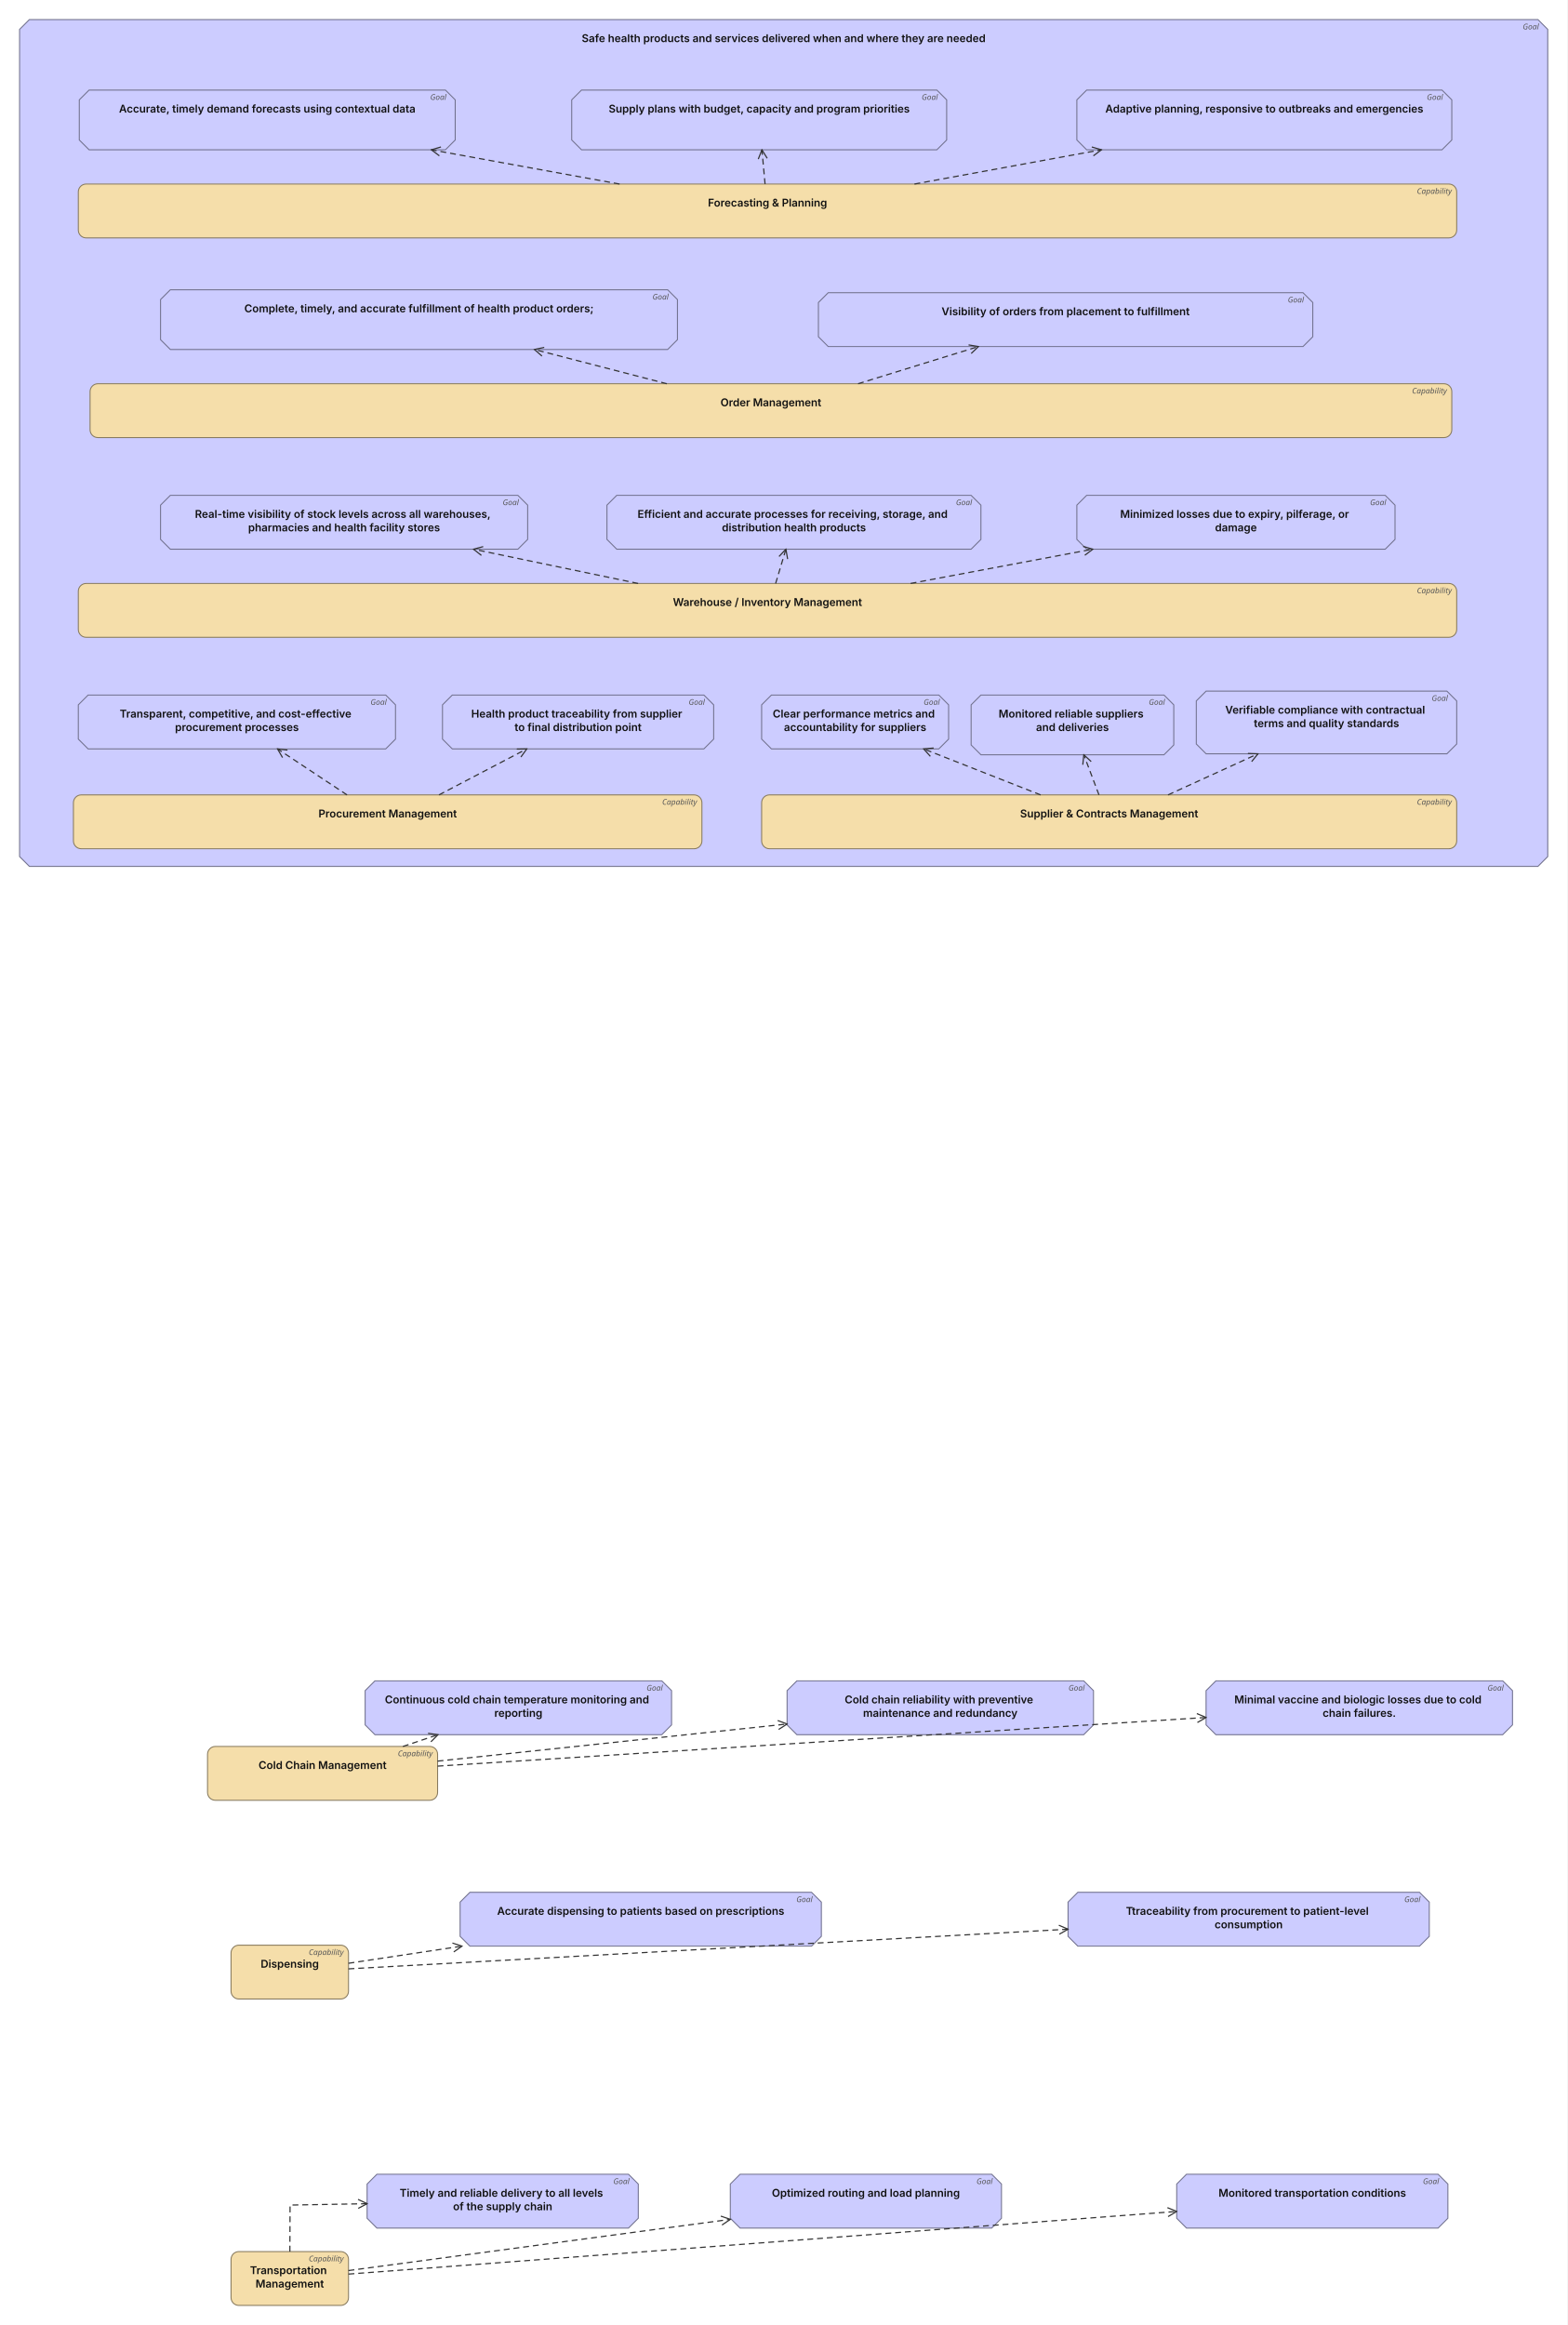
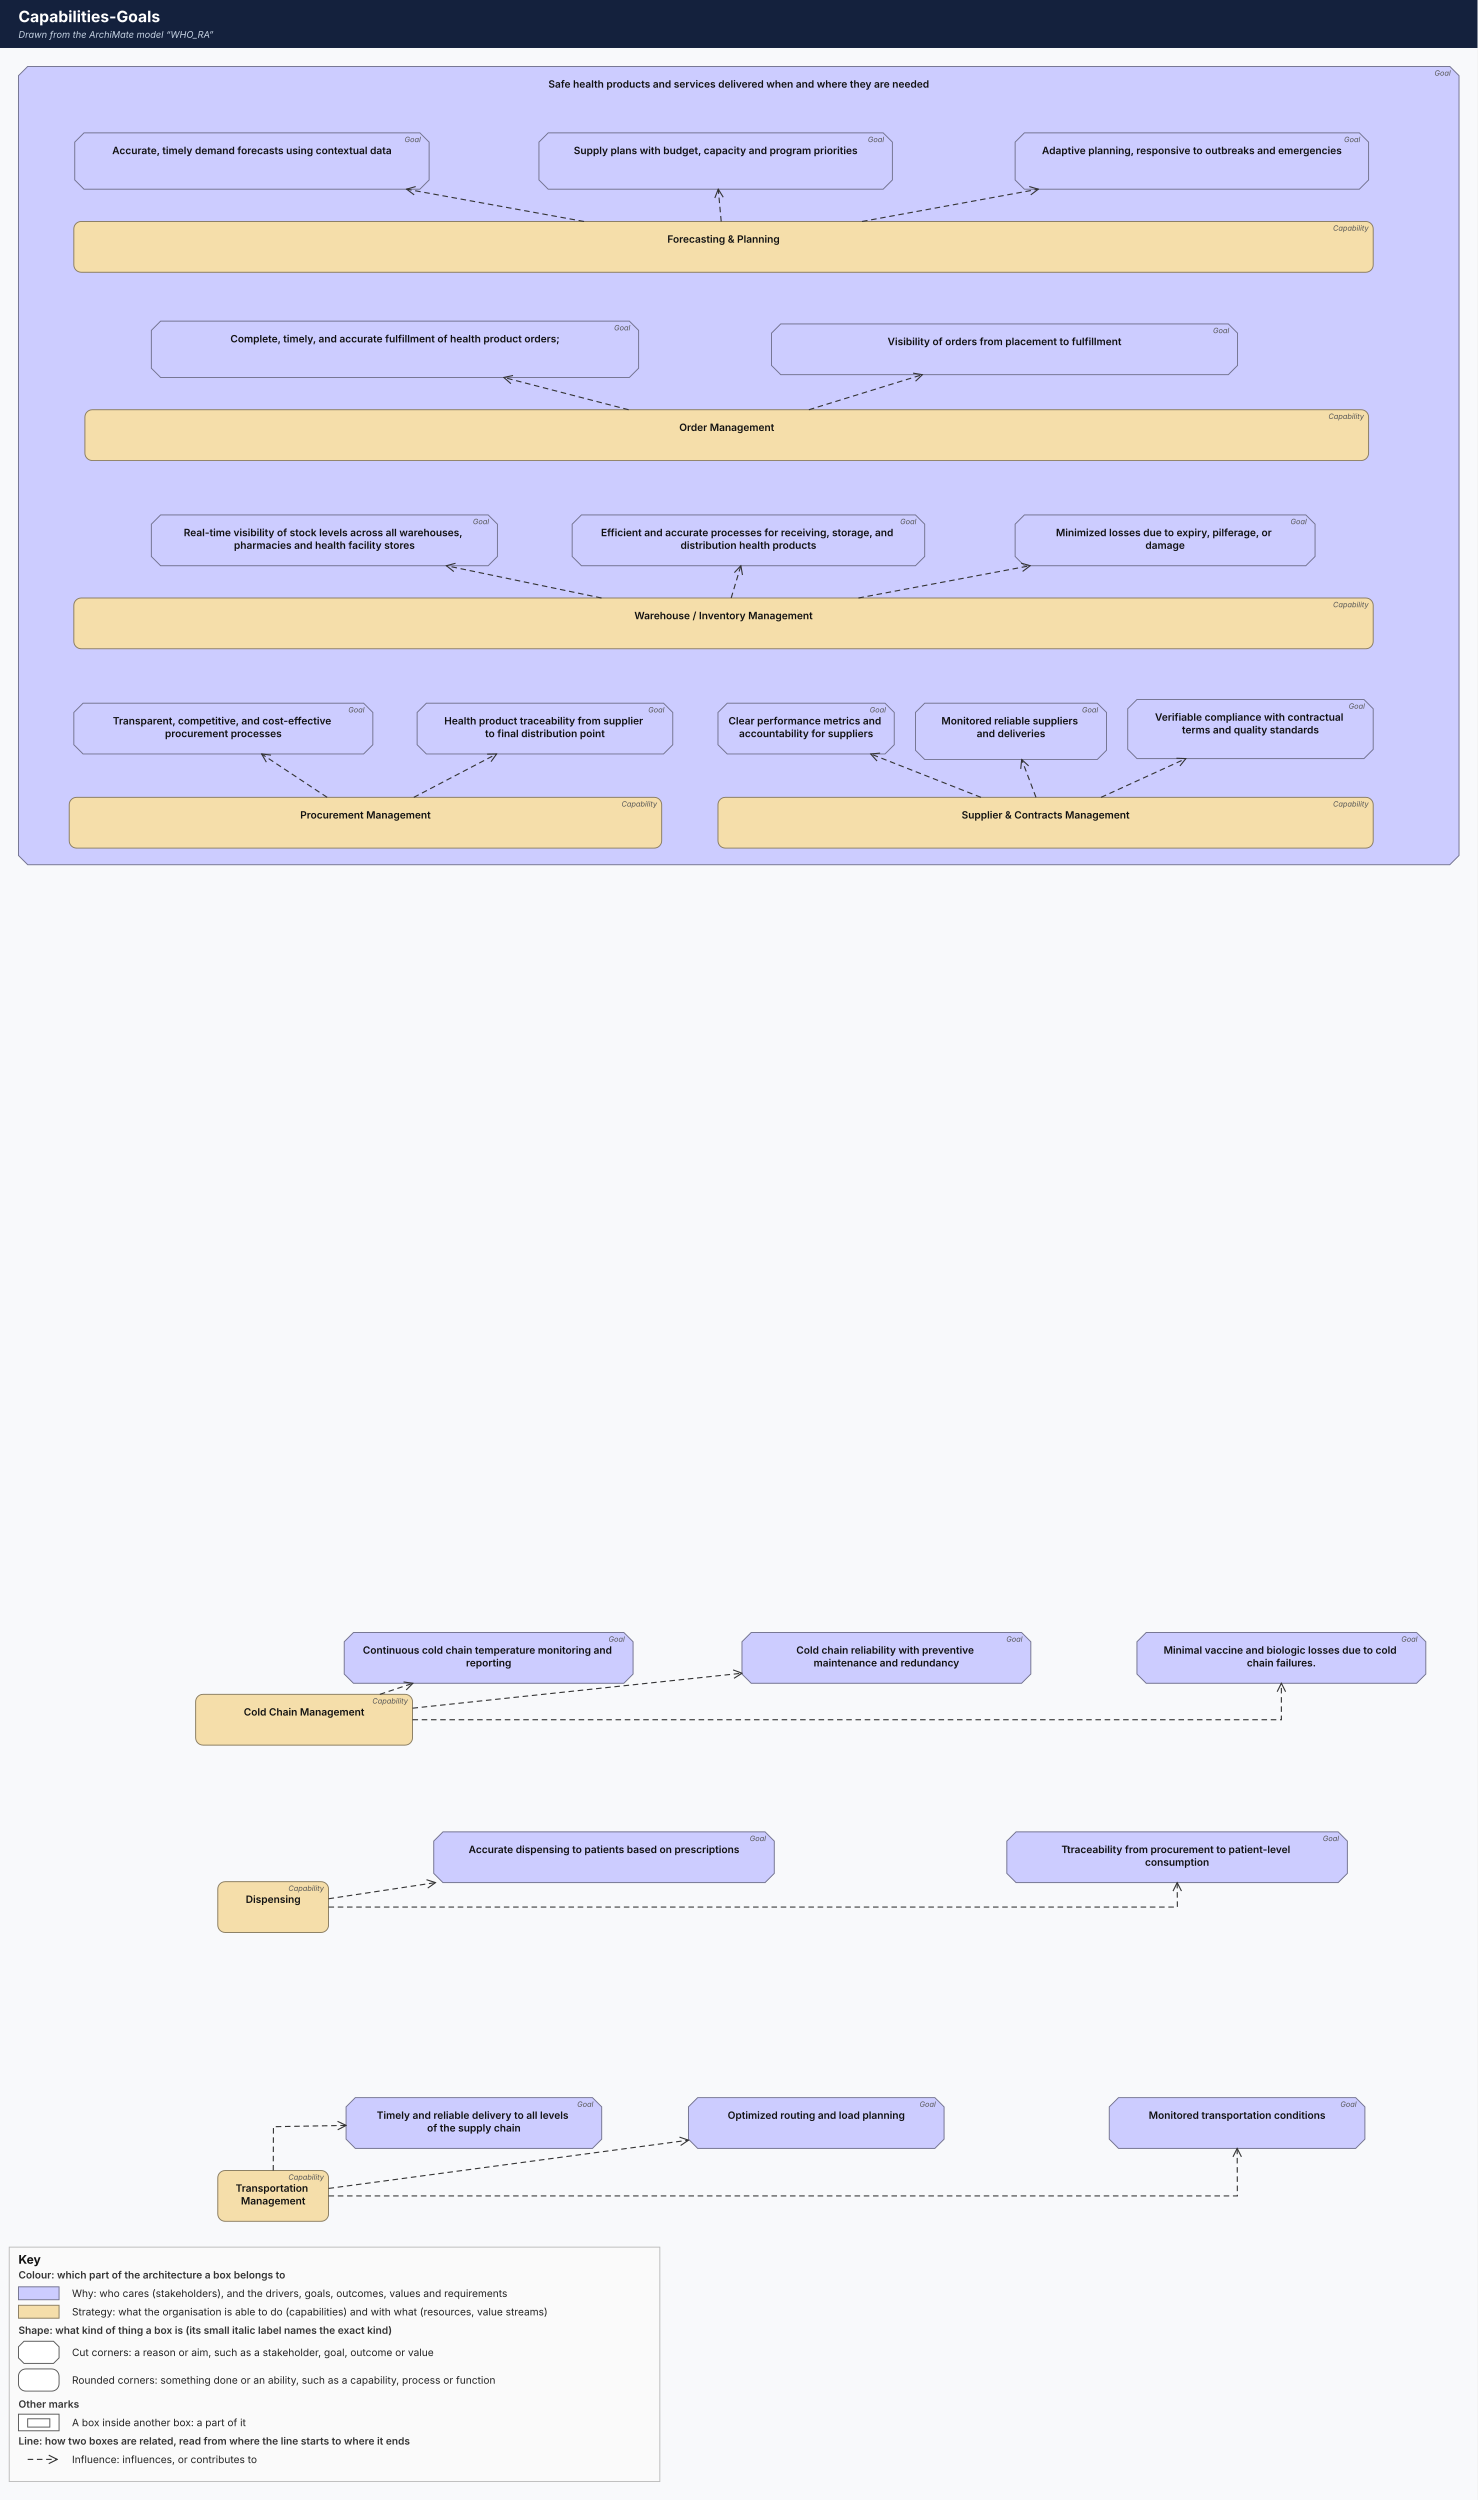
- <svg xmlns="http://www.w3.org/2000/svg" viewBox="40 16 1601 2375" width="1601" height="2375" role="img" aria-labelledby="av-title">
+ <svg xmlns="http://www.w3.org/2000/svg" viewBox="40 -36 1601 2709" width="1601" height="2709" role="img" aria-labelledby="av-title">
  <style>
- .av-name{font:600 11px system-ui,-apple-system,"Segoe UI",sans-serif;fill:#111}
- .av-type{font:italic 8px system-ui,sans-serif;fill:#555}
- .av-group{font:600 11px system-ui,sans-serif;fill:#333}
- .av-note{font:10px system-ui,sans-serif;fill:#222}
- .av-rel{font:9px system-ui,sans-serif;fill:#333;paint-order:stroke;stroke:#fff;stroke-width:3px}
+ .av-name{font:600 11px Inter, "Segoe UI", system-ui, -apple-system, Helvetica, Arial, sans-serif;fill:#111}
+ .av-type{font:italic 8px Inter, "Segoe UI", system-ui, -apple-system, Helvetica, Arial, sans-serif;fill:#555}
+ .av-group{font:600 11px Inter, "Segoe UI", system-ui, -apple-system, Helvetica, Arial, sans-serif;fill:#333}
+ .av-note{font:10px Inter, "Segoe UI", system-ui, -apple-system, Helvetica, Arial, sans-serif;fill:#222}
+ .av-key{font:11px Inter, "Segoe UI", system-ui, -apple-system, Helvetica, Arial, sans-serif;fill:#222}
+ .av-keyh{font:600 11px Inter, "Segoe UI", system-ui, -apple-system, Helvetica, Arial, sans-serif;fill:#333}
+ .av-keyt{font:700 13px Inter, "Segoe UI", system-ui, -apple-system, Helvetica, Arial, sans-serif;fill:#111}
+ .av-rel{font:9px Inter, "Segoe UI", system-ui, -apple-system, Helvetica, Arial, sans-serif;fill:#333;paint-order:stroke;stroke:#fff;stroke-width:3px}
a:hover rect,a:hover polygon,a:focus rect,a:focus polygon{stroke:#06c;stroke-width:2.5}
</style>
  <defs>
    <marker id="arrow-open" viewBox="0 0 12 12" refX="11" refY="6" markerWidth="11" markerHeight="11" orient="auto-start-reverse" markerUnits="userSpaceOnUse">
      <path d="M1 1 L11 6 L1 11" fill="none" stroke="#333" stroke-width="1.3" />
    </marker>
    <marker id="arrow-filled" viewBox="0 0 12 12" refX="11" refY="6" markerWidth="11" markerHeight="11" orient="auto-start-reverse" markerUnits="userSpaceOnUse">
      <path d="M1 1 L11 6 L1 11 Z" fill="#333" />
    </marker>
    <marker id="arrow-small" viewBox="0 0 10 10" refX="9" refY="5" markerWidth="8" markerHeight="8" orient="auto-start-reverse" markerUnits="userSpaceOnUse">
      <path d="M1 1 L9 5 L1 9" fill="none" stroke="#333" stroke-width="1.2" />
    </marker>
    <marker id="triangle-hollow" viewBox="0 0 14 14" refX="13" refY="7" markerWidth="13" markerHeight="13" orient="auto-start-reverse" markerUnits="userSpaceOnUse">
      <path d="M1 1 L13 7 L1 13 Z" fill="#fff" stroke="#333" stroke-width="1.2" />
    </marker>
    <marker id="diamond-filled" viewBox="0 0 16 10" refX="1" refY="5" markerWidth="16" markerHeight="10" orient="auto-start-reverse" markerUnits="userSpaceOnUse">
      <path d="M1 5 L8 1 L15 5 L8 9 Z" fill="#333" />
    </marker>
    <marker id="diamond-hollow" viewBox="0 0 16 10" refX="1" refY="5" markerWidth="16" markerHeight="10" orient="auto-start-reverse" markerUnits="userSpaceOnUse">
      <path d="M1 5 L8 1 L15 5 L8 9 Z" fill="#fff" stroke="#333" stroke-width="1.2" />
    </marker>
    <marker id="dot" viewBox="0 0 8 8" refX="4" refY="4" markerWidth="7" markerHeight="7" orient="auto" markerUnits="userSpaceOnUse">
      <circle cx="4" cy="4" r="3.2" fill="#333" />
    </marker>
    <pattern id="missing" width="8" height="8" patternUnits="userSpaceOnUse" patternTransform="rotate(45)">
      <rect width="8" height="8" fill="#fff" />
      <line x1="0" y1="0" x2="0" y2="8" stroke="#d33" stroke-width="2" />
    </pattern>
  </defs>
-   <rect x="40" y="16" width="1601" height="2375" fill="#fff" />
-   <a href="../../../en/dpi-h-ra/archimate/0.2.0/elements/id-3fd56c1375c44038a7d61f56715945ea/" target="_top">
+   <rect x="40" y="-36" width="1601" height="2709" fill="#f8f9fb" />
+   <rect x="40" y="-36" width="1601" height="52" fill="#14213d" />
+   <text x="60" y="-12" style="font:700 17px Inter, &quot;Segoe UI&quot;, system-ui, -apple-system, Helvetica, Arial, sans-serif;fill:#fff">Capabilities-Goals</text>
+   <text x="60" y="5" style="font:italic 10px Inter, &quot;Segoe UI&quot;, system-ui, -apple-system, Helvetica, Arial, sans-serif;fill:#c9d6e6">Drawn from the ArchiMate model “WHO_RA”</text>
+   <a href="../../../en/dpi-h-ra/archimate/0.2.0/elements/safe-health-products-and-services-delivered-when-and-where/" target="_top">
    <polygon points="70,36 1611,36 1621,46 1621,891 1611,901 70,901 60,891 60,46" fill="#ccccff" stroke="#70708c" stroke-width="1" />
    <text class="av-type" x="1612" y="46" text-anchor="end">Goal</text>
    <text class="av-name" x="840.5" y="59" text-anchor="middle">
      <tspan x="840.5" dy="0">Safe health products and services delivered when and where they are needed</tspan>
    </text>
  </a>
-   <a href="../../../en/dpi-h-ra/archimate/0.2.0/elements/id-bec80863d13c42dd85e3df25cd911478/" target="_top">
+   <a href="../../../en/dpi-h-ra/archimate/0.2.0/elements/accurate-timely-demand-forecasts-using-contextual-data/" target="_top">
    <polygon points="131,108 495,108 505,118 505,159 495,169 131,169 121,159 121,118" fill="#ccccff" stroke="#70708c" stroke-width="1" />
    <text class="av-type" x="496" y="118" text-anchor="end">Goal</text>
    <text class="av-name" x="313" y="131" text-anchor="middle">
      <tspan x="313" dy="0">Accurate, timely demand forecasts using contextual data</tspan>
    </text>
  </a>
-   <a href="../../../en/dpi-h-ra/archimate/0.2.0/elements/id-e48158364b4f4d42bf870ad246a0a75b/" target="_top">
+   <a href="../../../en/dpi-h-ra/archimate/0.2.0/elements/supply-plans-with-budget-capacity-and-program-priorities/" target="_top">
    <polygon points="634,108 997,108 1007,118 1007,159 997,169 634,169 624,159 624,118" fill="#ccccff" stroke="#70708c" stroke-width="1" />
    <text class="av-type" x="998" y="118" text-anchor="end">Goal</text>
    <text class="av-name" x="815.5" y="131" text-anchor="middle">
      <tspan x="815.5" dy="0">Supply plans with budget, capacity and program priorities</tspan>
    </text>
  </a>
-   <a href="../../../en/dpi-h-ra/archimate/0.2.0/elements/id-0c7a544f41c64d959ec448b9e152de0a/" target="_top">
+   <a href="../../../en/dpi-h-ra/archimate/0.2.0/elements/adaptive-planning-responsive-to-outbreaks-and-emergencies/" target="_top">
    <polygon points="1150,108 1513,108 1523,118 1523,159 1513,169 1150,169 1140,159 1140,118" fill="#ccccff" stroke="#70708c" stroke-width="1" />
    <text class="av-type" x="1514" y="118" text-anchor="end">Goal</text>
    <text class="av-name" x="1331.5" y="131" text-anchor="middle">
      <tspan x="1331.5" dy="0">Adaptive planning, responsive to outbreaks and emergencies</tspan>
    </text>
  </a>
-   <a href="../../../en/dpi-h-ra/archimate/0.2.0/elements/id-e53b31972646454384c78f3380f5c40e/" target="_top">
+   <a href="../../../en/dpi-h-ra/archimate/0.2.0/elements/forecasting-planning/" target="_top">
    <rect x="120" y="204" width="1408" height="55" rx="8" fill="#f5deaa" stroke="#877a5e" stroke-width="1" />
    <text class="av-type" x="1523" y="214" text-anchor="end">Capability</text>
    <text class="av-name" x="824" y="227" text-anchor="middle">
      <tspan x="824" dy="0">Forecasting &amp; Planning</tspan>
    </text>
  </a>
-   <a href="../../../en/dpi-h-ra/archimate/0.2.0/elements/id-f9c2f2cd09fd4799ac06f33ed88bb61c/" target="_top">
+   <a href="../../../en/dpi-h-ra/archimate/0.2.0/elements/order-management/" target="_top">
    <rect x="132" y="408" width="1391" height="55" rx="8" fill="#f5deaa" stroke="#877a5e" stroke-width="1" />
    <text class="av-type" x="1518" y="418" text-anchor="end">Capability</text>
    <text class="av-name" x="827.5" y="431" text-anchor="middle">
      <tspan x="827.5" dy="0">Order Management</tspan>
    </text>
  </a>
-   <a href="../../../en/dpi-h-ra/archimate/0.2.0/elements/id-88dfd0a869354490ae75e095d940582a/" target="_top">
+   <a href="../../../en/dpi-h-ra/archimate/0.2.0/elements/complete-timely-and-accurate-fulfillment-of-health-product/" target="_top">
    <polygon points="214,312 722,312 732,322 732,363 722,373 214,373 204,363 204,322" fill="#ccccff" stroke="#70708c" stroke-width="1" />
    <text class="av-type" x="723" y="322" text-anchor="end">Goal</text>
    <text class="av-name" x="468" y="335" text-anchor="middle">
      <tspan x="468" dy="0">Complete, timely, and accurate fulfillment of health product orders;</tspan>
    </text>
  </a>
-   <a href="../../../en/dpi-h-ra/archimate/0.2.0/elements/id-a0d3c79cdc2840eaaf8927f96ec65a2d/" target="_top">
+   <a href="../../../en/dpi-h-ra/archimate/0.2.0/elements/visibility-of-orders-from-placement-to-fulfillment/" target="_top">
    <polygon points="886,315 1371,315 1381,325 1381,360 1371,370 886,370 876,360 876,325" fill="#ccccff" stroke="#70708c" stroke-width="1" />
    <text class="av-type" x="1372" y="325" text-anchor="end">Goal</text>
    <text class="av-name" x="1128.5" y="338" text-anchor="middle">
      <tspan x="1128.5" dy="0">Visibility of orders from placement to fulfillment</tspan>
    </text>
  </a>
-   <a href="../../../en/dpi-h-ra/archimate/0.2.0/elements/id-2d603034c4194b058762690fd6415ff0/" target="_top">
+   <a href="../../../en/dpi-h-ra/archimate/0.2.0/elements/warehouse-inventory-management/" target="_top">
    <rect x="120" y="612" width="1408" height="55" rx="8" fill="#f5deaa" stroke="#877a5e" stroke-width="1" />
    <text class="av-type" x="1523" y="622" text-anchor="end">Capability</text>
    <text class="av-name" x="824" y="635" text-anchor="middle">
      <tspan x="824" dy="0">Warehouse / Inventory Management</tspan>
    </text>
  </a>
-   <a href="../../../en/dpi-h-ra/archimate/0.2.0/elements/id-0c2dc1785bbc4274b810f7d974fadc9b/" target="_top">
+   <a href="../../../en/dpi-h-ra/archimate/0.2.0/elements/real-time-visibility-of-stock-levels-across-all-warehouses/" target="_top">
    <polygon points="214,522 569,522 579,532 579,567 569,577 214,577 204,567 204,532" fill="#ccccff" stroke="#70708c" stroke-width="1" />
    <text class="av-type" x="570" y="532" text-anchor="end">Goal</text>
    <text class="av-name" x="391.5" y="545" text-anchor="middle">
      <tspan x="391.5" dy="0">Real-time visibility of stock levels across all warehouses,</tspan>
      <tspan x="391.5" dy="13.75">pharmacies and health facility stores</tspan>
    </text>
  </a>
-   <a href="../../../en/dpi-h-ra/archimate/0.2.0/elements/id-3c1ffe1cbc8944b4bd1e6075b0eac9e1/" target="_top">
+   <a href="../../../en/dpi-h-ra/archimate/0.2.0/elements/efficient-and-accurate-processes-for-receiving-storage-and/" target="_top">
    <polygon points="670,522 1032,522 1042,532 1042,567 1032,577 670,577 660,567 660,532" fill="#ccccff" stroke="#70708c" stroke-width="1" />
    <text class="av-type" x="1033" y="532" text-anchor="end">Goal</text>
    <text class="av-name" x="851" y="545" text-anchor="middle">
      <tspan x="851" dy="0">Efficient and accurate processes for receiving, storage, and</tspan>
      <tspan x="851" dy="13.75">distribution health products</tspan>
    </text>
  </a>
-   <a href="../../../en/dpi-h-ra/archimate/0.2.0/elements/id-72c9ea29b0c24074bc555c3b3201e617/" target="_top">
+   <a href="../../../en/dpi-h-ra/archimate/0.2.0/elements/minimized-losses-due-to-expiry-pilferage-or-damage/" target="_top">
    <polygon points="1150,522 1455,522 1465,532 1465,567 1455,577 1150,577 1140,567 1140,532" fill="#ccccff" stroke="#70708c" stroke-width="1" />
    <text class="av-type" x="1456" y="532" text-anchor="end">Goal</text>
    <text class="av-name" x="1302.5" y="545" text-anchor="middle">
      <tspan x="1302.5" dy="0">Minimized losses due to expiry, pilferage, or</tspan>
      <tspan x="1302.5" dy="13.75">damage</tspan>
    </text>
  </a>
-   <a href="../../../en/dpi-h-ra/archimate/0.2.0/elements/id-9825f8c281d74fa5a9ec0171e246fb27/" target="_top">
+   <a href="../../../en/dpi-h-ra/archimate/0.2.0/elements/procurement-management/" target="_top">
    <rect x="115" y="828" width="642" height="55" rx="8" fill="#f5deaa" stroke="#877a5e" stroke-width="1" />
    <text class="av-type" x="752" y="838" text-anchor="end">Capability</text>
    <text class="av-name" x="436" y="851" text-anchor="middle">
      <tspan x="436" dy="0">Procurement Management</tspan>
    </text>
  </a>
-   <a href="../../../en/dpi-h-ra/archimate/0.2.0/elements/id-cc8f986da3c64f6eb50fea04473a596c/" target="_top">
+   <a href="../../../en/dpi-h-ra/archimate/0.2.0/elements/transparent-competitive-and-cost-effective-procurement/" target="_top">
    <polygon points="130,726 434,726 444,736 444,771 434,781 130,781 120,771 120,736" fill="#ccccff" stroke="#70708c" stroke-width="1" />
    <text class="av-type" x="435" y="736" text-anchor="end">Goal</text>
    <text class="av-name" x="282" y="749" text-anchor="middle">
      <tspan x="282" dy="0">Transparent, competitive, and cost-effective</tspan>
      <tspan x="282" dy="13.75">procurement processes</tspan>
    </text>
  </a>
-   <a href="../../../en/dpi-h-ra/archimate/0.2.0/elements/id-1ea61b96bda34536937bf1783d3c4f22/" target="_top">
+   <a href="../../../en/dpi-h-ra/archimate/0.2.0/elements/health-product-traceability-from-supplier-to-final/" target="_top">
    <polygon points="502,726 759,726 769,736 769,771 759,781 502,781 492,771 492,736" fill="#ccccff" stroke="#70708c" stroke-width="1" />
    <text class="av-type" x="760" y="736" text-anchor="end">Goal</text>
    <text class="av-name" x="630.5" y="749" text-anchor="middle">
      <tspan x="630.5" dy="0">Health product traceability from supplier</tspan>
      <tspan x="630.5" dy="13.75">to final distribution point</tspan>
    </text>
  </a>
-   <a href="../../../en/dpi-h-ra/archimate/0.2.0/elements/id-f3331a72444d4cc49391c25e0f7745fd/" target="_top">
+   <a href="../../../en/dpi-h-ra/archimate/0.2.0/elements/supplier-contracts-management/" target="_top">
    <rect x="818" y="828" width="710" height="55" rx="8" fill="#f5deaa" stroke="#877a5e" stroke-width="1" />
    <text class="av-type" x="1523" y="838" text-anchor="end">Capability</text>
    <text class="av-name" x="1173" y="851" text-anchor="middle">
      <tspan x="1173" dy="0">Supplier &amp; Contracts Management</tspan>
    </text>
  </a>
-   <a href="../../../en/dpi-h-ra/archimate/0.2.0/elements/id-611f30aa79e949439f93e4f06bd82e48/" target="_top">
+   <a href="../../../en/dpi-h-ra/archimate/0.2.0/elements/clear-performance-metrics-and-accountability-for-suppliers/" target="_top">
    <polygon points="828,726 999,726 1009,736 1009,771 999,781 828,781 818,771 818,736" fill="#ccccff" stroke="#70708c" stroke-width="1" />
    <text class="av-type" x="1000" y="736" text-anchor="end">Goal</text>
    <text class="av-name" x="913.5" y="749" text-anchor="middle">
      <tspan x="913.5" dy="0">Clear performance metrics and</tspan>
      <tspan x="913.5" dy="13.75">accountability for suppliers</tspan>
    </text>
  </a>
-   <a href="../../../en/dpi-h-ra/archimate/0.2.0/elements/id-0cf148cf09914184972be4bdaee43394/" target="_top">
+   <a href="../../../en/dpi-h-ra/archimate/0.2.0/elements/monitored-reliable-suppliers-and-deliveries/" target="_top">
    <polygon points="1042,726 1229,726 1239,736 1239,777 1229,787 1042,787 1032,777 1032,736" fill="#ccccff" stroke="#70708c" stroke-width="1" />
    <text class="av-type" x="1230" y="736" text-anchor="end">Goal</text>
    <text class="av-name" x="1135.5" y="749" text-anchor="middle">
      <tspan x="1135.5" dy="0">Monitored reliable suppliers</tspan>
      <tspan x="1135.5" dy="13.75">and deliveries</tspan>
    </text>
  </a>
-   <a href="../../../en/dpi-h-ra/archimate/0.2.0/elements/id-689e8648bcce42e695cd6512579b30a7/" target="_top">
+   <a href="../../../en/dpi-h-ra/archimate/0.2.0/elements/verifiable-compliance-with-contractual-terms-and-quality/" target="_top">
    <polygon points="1272,722 1518,722 1528,732 1528,776 1518,786 1272,786 1262,776 1262,732" fill="#ccccff" stroke="#70708c" stroke-width="1" />
    <text class="av-type" x="1519" y="732" text-anchor="end">Goal</text>
    <text class="av-name" x="1395" y="745" text-anchor="middle">
      <tspan x="1395" dy="0">Verifiable compliance with contractual</tspan>
      <tspan x="1395" dy="13.75">terms and quality standards</tspan>
    </text>
  </a>
-   <a href="../../../en/dpi-h-ra/archimate/0.2.0/elements/id-78ec1c7fd76943298ffdeea12f7acc4d/" target="_top">
+   <a href="../../../en/dpi-h-ra/archimate/0.2.0/elements/continuous-cold-chain-temperature-monitoring-and-reporting/" target="_top">
    <polygon points="423,1733 716,1733 726,1743 726,1778 716,1788 423,1788 413,1778 413,1743" fill="#ccccff" stroke="#70708c" stroke-width="1" />
    <text class="av-type" x="717" y="1743" text-anchor="end">Goal</text>
    <text class="av-name" x="569.5" y="1756" text-anchor="middle">
      <tspan x="569.5" dy="0">Continuous cold chain temperature monitoring and</tspan>
      <tspan x="569.5" dy="13.75">reporting</tspan>
    </text>
  </a>
-   <a href="../../../en/dpi-h-ra/archimate/0.2.0/elements/id-d56dcdd2deb44ad4a88e6b573ccb7f92/" target="_top">
+   <a href="../../../en/dpi-h-ra/archimate/0.2.0/elements/cold-chain-reliability-with-preventive-maintenance-and/" target="_top">
    <polygon points="854,1733 1147,1733 1157,1743 1157,1778 1147,1788 854,1788 844,1778 844,1743" fill="#ccccff" stroke="#70708c" stroke-width="1" />
    <text class="av-type" x="1148" y="1743" text-anchor="end">Goal</text>
    <text class="av-name" x="1000.5" y="1756" text-anchor="middle">
      <tspan x="1000.5" dy="0">Cold chain reliability with preventive</tspan>
      <tspan x="1000.5" dy="13.75">maintenance and redundancy</tspan>
    </text>
  </a>
-   <a href="../../../en/dpi-h-ra/archimate/0.2.0/elements/id-3c813327c5e14e6697a0e2fb1586cd6a/" target="_top">
+   <a href="../../../en/dpi-h-ra/archimate/0.2.0/elements/minimal-vaccine-and-biologic-losses-due-to-cold-chain/" target="_top">
    <polygon points="1282,1733 1575,1733 1585,1743 1585,1778 1575,1788 1282,1788 1272,1778 1272,1743" fill="#ccccff" stroke="#70708c" stroke-width="1" />
    <text class="av-type" x="1576" y="1743" text-anchor="end">Goal</text>
    <text class="av-name" x="1428.5" y="1756" text-anchor="middle">
      <tspan x="1428.5" dy="0">Minimal vaccine and biologic losses due to cold</tspan>
      <tspan x="1428.5" dy="13.75">chain failures.</tspan>
    </text>
  </a>
-   <a href="../../../en/dpi-h-ra/archimate/0.2.0/elements/id-fb45f12f12df4939927654027e6a54e1/" target="_top">
+   <a href="../../../en/dpi-h-ra/archimate/0.2.0/elements/cold-chain-management/" target="_top">
    <rect x="252" y="1800" width="235" height="55" rx="8" fill="#f5deaa" stroke="#877a5e" stroke-width="1" />
    <text class="av-type" x="482" y="1810" text-anchor="end">Capability</text>
    <text class="av-name" x="369.5" y="1823" text-anchor="middle">
      <tspan x="369.5" dy="0">Cold Chain Management</tspan>
    </text>
  </a>
-   <a href="../../../en/dpi-h-ra/archimate/0.2.0/elements/id-7a6dff73ad9d496f9b2df94ece5a3f70/" target="_top">
+   <a href="../../../en/dpi-h-ra/archimate/0.2.0/elements/accurate-dispensing-to-patients-based-on-prescriptions/" target="_top">
    <polygon points="520,1949 869,1949 879,1959 879,1994 869,2004 520,2004 510,1994 510,1959" fill="#ccccff" stroke="#70708c" stroke-width="1" />
    <text class="av-type" x="870" y="1959" text-anchor="end">Goal</text>
    <text class="av-name" x="694.5" y="1972" text-anchor="middle">
      <tspan x="694.5" dy="0">Accurate dispensing to patients based on prescriptions</tspan>
    </text>
  </a>
-   <a href="../../../en/dpi-h-ra/archimate/0.2.0/elements/id-b6a234cbca8a47cb8aa6bdfcc7c6bc80/" target="_top">
+   <a href="../../../en/dpi-h-ra/archimate/0.2.0/elements/ttraceability-from-procurement-to-patient-level-consumption/" target="_top">
    <polygon points="1141,1949 1490,1949 1500,1959 1500,1994 1490,2004 1141,2004 1131,1994 1131,1959" fill="#ccccff" stroke="#70708c" stroke-width="1" />
    <text class="av-type" x="1491" y="1959" text-anchor="end">Goal</text>
    <text class="av-name" x="1315.5" y="1972" text-anchor="middle">
      <tspan x="1315.5" dy="0">Ttraceability from procurement to patient-level</tspan>
      <tspan x="1315.5" dy="13.75">consumption</tspan>
    </text>
  </a>
-   <a href="../../../en/dpi-h-ra/archimate/0.2.0/elements/id-f9f30d3e83e24a8daa3393eebb0838eb/" target="_top">
+   <a href="../../../en/dpi-h-ra/archimate/0.2.0/elements/dispensing/" target="_top">
    <rect x="276" y="2003" width="120" height="55" rx="8" fill="#f5deaa" stroke="#877a5e" stroke-width="1" />
    <text class="av-type" x="391" y="2013" text-anchor="end">Capability</text>
    <text class="av-name" x="336" y="2026" text-anchor="middle">
      <tspan x="336" dy="0">Dispensing</tspan>
    </text>
  </a>
-   <a href="../../../en/dpi-h-ra/archimate/0.2.0/elements/id-b37bf4947ec9430197f9056d283eb5b0/" target="_top">
+   <a href="../../../en/dpi-h-ra/archimate/0.2.0/elements/transportation-management/" target="_top">
    <rect x="276" y="2316" width="120" height="55" rx="8" fill="#f5deaa" stroke="#877a5e" stroke-width="1" />
    <text class="av-type" x="391" y="2326" text-anchor="end">Capability</text>
    <text class="av-name" x="336" y="2339" text-anchor="middle">
      <tspan x="336" dy="0">Transportation</tspan>
      <tspan x="336" dy="13.75">Management</tspan>
    </text>
  </a>
-   <a href="../../../en/dpi-h-ra/archimate/0.2.0/elements/id-48362e4151454c8a9dfae6acfb7401be/" target="_top">
+   <a href="../../../en/dpi-h-ra/archimate/0.2.0/elements/timely-and-reliable-delivery-to-all-levels-of-the-supply/" target="_top">
    <polygon points="425,2237 682,2237 692,2247 692,2282 682,2292 425,2292 415,2282 415,2247" fill="#ccccff" stroke="#70708c" stroke-width="1" />
    <text class="av-type" x="683" y="2247" text-anchor="end">Goal</text>
    <text class="av-name" x="553.5" y="2260" text-anchor="middle">
      <tspan x="553.5" dy="0">Timely and reliable delivery to all levels</tspan>
      <tspan x="553.5" dy="13.75">of the supply chain</tspan>
    </text>
  </a>
-   <a href="../../../en/dpi-h-ra/archimate/0.2.0/elements/id-2031d7ced34f4ea0ad0da9d91f5c52e1/" target="_top">
+   <a href="../../../en/dpi-h-ra/archimate/0.2.0/elements/optimized-routing-and-load-planning/" target="_top">
    <polygon points="796,2237 1053,2237 1063,2247 1063,2282 1053,2292 796,2292 786,2282 786,2247" fill="#ccccff" stroke="#70708c" stroke-width="1" />
    <text class="av-type" x="1054" y="2247" text-anchor="end">Goal</text>
    <text class="av-name" x="924.5" y="2260" text-anchor="middle">
      <tspan x="924.5" dy="0">Optimized routing and load planning</tspan>
    </text>
  </a>
-   <a href="../../../en/dpi-h-ra/archimate/0.2.0/elements/id-7677a772744241a89e0cca82c35fb07c/" target="_top">
+   <a href="../../../en/dpi-h-ra/archimate/0.2.0/elements/monitored-transportation-conditions/" target="_top">
    <polygon points="1252,2237 1509,2237 1519,2247 1519,2282 1509,2292 1252,2292 1242,2282 1242,2247" fill="#ccccff" stroke="#70708c" stroke-width="1" />
    <text class="av-type" x="1510" y="2247" text-anchor="end">Goal</text>
    <text class="av-name" x="1380.5" y="2260" text-anchor="middle">
      <tspan x="1380.5" dy="0">Monitored transportation conditions</tspan>
    </text>
  </a>
  <a href="../../../en/dpi-h-ra/archimate/0.2.0/relationships/id-1565979ae7eb433ab4ec3f486115ecc0/" target="_top">
    <path d="M821.5 204 L818.3 169" fill="none" stroke="#333" stroke-width="1.2" stroke-dasharray="6 4" marker-end="url(#arrow-open)" />
    <path d="M821.5 204 L818.3 169" fill="none" stroke="transparent" stroke-width="8" />
  </a>
  <a href="../../../en/dpi-h-ra/archimate/0.2.0/relationships/id-723d426684b343cfb0169e93ab34d316/" target="_top">
    <path d="M672.9 204 L480.6 169" fill="none" stroke="#333" stroke-width="1.2" stroke-dasharray="6 4" marker-end="url(#arrow-open)" />
    <path d="M672.9 204 L480.6 169" fill="none" stroke="transparent" stroke-width="8" />
  </a>
  <a href="../../../en/dpi-h-ra/archimate/0.2.0/relationships/id-d99f0f3f2af043d8885e624db3967ff0/" target="_top">
    <path d="M974.1 204 L1165.1 169" fill="none" stroke="#333" stroke-width="1.2" stroke-dasharray="6 4" marker-end="url(#arrow-open)" />
    <path d="M974.1 204 L1165.1 169" fill="none" stroke="transparent" stroke-width="8" />
  </a>
  <a href="../../../en/dpi-h-ra/archimate/0.2.0/relationships/id-b2aaccf9e5514b069594af4a19ed655c/" target="_top">
    <path d="M721.2 408 L585.9 373" fill="none" stroke="#333" stroke-width="1.2" stroke-dasharray="6 4" marker-end="url(#arrow-open)" />
    <path d="M721.2 408 L585.9 373" fill="none" stroke="transparent" stroke-width="8" />
  </a>
  <a href="../../../en/dpi-h-ra/archimate/0.2.0/relationships/id-4ba463d69e644827af79b97766fb7db4/" target="_top">
    <path d="M916.5 408 L1039.5 370" fill="none" stroke="#333" stroke-width="1.2" stroke-dasharray="6 4" marker-end="url(#arrow-open)" />
    <path d="M916.5 408 L1039.5 370" fill="none" stroke="transparent" stroke-width="8" />
  </a>
  <a href="../../../en/dpi-h-ra/archimate/0.2.0/relationships/id-b52e9200e9ad403c9b140ccf40f9acfb/" target="_top">
    <path d="M691.8 612 L523.7 577" fill="none" stroke="#333" stroke-width="1.2" stroke-dasharray="6 4" marker-end="url(#arrow-open)" />
    <path d="M691.8 612 L523.7 577" fill="none" stroke="transparent" stroke-width="8" />
  </a>
  <a href="../../../en/dpi-h-ra/archimate/0.2.0/relationships/id-64ea60c09a9642089993ee04cb19ddea/" target="_top">
    <path d="M832.3 612 L842.8 577" fill="none" stroke="#333" stroke-width="1.2" stroke-dasharray="6 4" marker-end="url(#arrow-open)" />
    <path d="M832.3 612 L842.8 577" fill="none" stroke="transparent" stroke-width="8" />
  </a>
  <a href="../../../en/dpi-h-ra/archimate/0.2.0/relationships/id-3171c09406eb4d208e8564e8970824b8/" target="_top">
    <path d="M970.2 612 L1156.3 577" fill="none" stroke="#333" stroke-width="1.2" stroke-dasharray="6 4" marker-end="url(#arrow-open)" />
    <path d="M970.2 612 L1156.3 577" fill="none" stroke="transparent" stroke-width="8" />
  </a>
  <a href="../../../en/dpi-h-ra/archimate/0.2.0/relationships/id-755522b40b88478fb5ac642294d47167/" target="_top">
    <path d="M394.5 828 L323.5 781" fill="none" stroke="#333" stroke-width="1.2" stroke-dasharray="6 4" marker-end="url(#arrow-open)" />
    <path d="M394.5 828 L323.5 781" fill="none" stroke="transparent" stroke-width="8" />
  </a>
  <a href="../../../en/dpi-h-ra/archimate/0.2.0/relationships/id-bbf5afe84ced4469a70c507a4d705077/" target="_top">
    <path d="M488.4 828 L578.1 781" fill="none" stroke="#333" stroke-width="1.2" stroke-dasharray="6 4" marker-end="url(#arrow-open)" />
    <path d="M488.4 828 L578.1 781" fill="none" stroke="transparent" stroke-width="8" />
  </a>
  <a href="../../../en/dpi-h-ra/archimate/0.2.0/relationships/id-295c84a2d8104fb0bb6584cdf5ecb7f7/" target="_top">
    <path d="M1103 828 L983.5 781" fill="none" stroke="#333" stroke-width="1.2" stroke-dasharray="6 4" marker-end="url(#arrow-open)" />
    <path d="M1103 828 L983.5 781" fill="none" stroke="transparent" stroke-width="8" />
  </a>
  <a href="../../../en/dpi-h-ra/archimate/0.2.0/relationships/id-e2ebf60dfcdd405d93b51cbabcabe2a9/" target="_top">
    <path d="M1233.1 828 L1325 786" fill="none" stroke="#333" stroke-width="1.2" stroke-dasharray="6 4" marker-end="url(#arrow-open)" />
    <path d="M1233.1 828 L1325 786" fill="none" stroke="transparent" stroke-width="8" />
  </a>
  <a href="../../../en/dpi-h-ra/archimate/0.2.0/relationships/id-0cdacedb00414784b2b09dba4a007688/" target="_top">
    <path d="M1162.6 828 L1147.1 787" fill="none" stroke="#333" stroke-width="1.2" stroke-dasharray="6 4" marker-end="url(#arrow-open)" />
    <path d="M1162.6 828 L1147.1 787" fill="none" stroke="transparent" stroke-width="8" />
  </a>
  <a href="../../../en/dpi-h-ra/archimate/0.2.0/relationships/id-cd253faa6d564d85a4c4e3cd9257d803/" target="_top">
    <path d="M451.6 1800 L487.4 1788" fill="none" stroke="#333" stroke-width="1.2" stroke-dasharray="6 4" marker-end="url(#arrow-open)" />
    <path d="M451.6 1800 L487.4 1788" fill="none" stroke="transparent" stroke-width="8" />
  </a>
  <a href="../../../en/dpi-h-ra/archimate/0.2.0/relationships/id-c5f1d2f37ad94377a43648180f886c1f/" target="_top">
-     <path d="M487 1820.1 L1272 1770.4" fill="none" stroke="#333" stroke-width="1.2" stroke-dasharray="6 4" marker-end="url(#arrow-open)" />
-     <path d="M487 1820.1 L1272 1770.4" fill="none" stroke="transparent" stroke-width="8" />
+     <path d="M487 1827.5 L1428.5 1827.5 L1428.5 1788" fill="none" stroke="#333" stroke-width="1.2" stroke-dasharray="6 4" marker-end="url(#arrow-open)" />
+     <path d="M487 1827.5 L1428.5 1827.5 L1428.5 1788" fill="none" stroke="transparent" stroke-width="8" />
  </a>
  <a href="../../../en/dpi-h-ra/archimate/0.2.0/relationships/id-efdad48328da4ec0b779e5f33533cacd/" target="_top">
    <path d="M487 1815 L844 1777.1" fill="none" stroke="#333" stroke-width="1.2" stroke-dasharray="6 4" marker-end="url(#arrow-open)" />
    <path d="M487 1815 L844 1777.1" fill="none" stroke="transparent" stroke-width="8" />
  </a>
  <a href="../../../en/dpi-h-ra/archimate/0.2.0/relationships/id-fbe9c138dc114c36b1b0295f5f201cf4/" target="_top">
-     <path d="M396 2027.2 L1131 1986.7" fill="none" stroke="#333" stroke-width="1.2" stroke-dasharray="6 4" marker-end="url(#arrow-open)" />
-     <path d="M396 2027.2 L1131 1986.7" fill="none" stroke="transparent" stroke-width="8" />
+     <path d="M396 2030.5 L1315.8 2030.5 L1315.6 2004" fill="none" stroke="#333" stroke-width="1.2" stroke-dasharray="6 4" marker-end="url(#arrow-open)" />
+     <path d="M396 2030.5 L1315.8 2030.5 L1315.6 2004" fill="none" stroke="transparent" stroke-width="8" />
  </a>
  <a href="../../../en/dpi-h-ra/archimate/0.2.0/relationships/id-d89e49267cc044029f9de33bb30284db/" target="_top">
    <path d="M396 2021.5 L511.9 2004" fill="none" stroke="#333" stroke-width="1.2" stroke-dasharray="6 4" marker-end="url(#arrow-open)" />
    <path d="M396 2021.5 L511.9 2004" fill="none" stroke="transparent" stroke-width="8" />
  </a>
  <a href="../../../en/dpi-h-ra/archimate/0.2.0/relationships/id-d3e11139c5ce4c4d85dabdd2fb2e506b/" target="_top">
    <path d="M396 2335.4 L786 2283.1" fill="none" stroke="#333" stroke-width="1.2" stroke-dasharray="6 4" marker-end="url(#arrow-open)" />
    <path d="M396 2335.4 L786 2283.1" fill="none" stroke="transparent" stroke-width="8" />
  </a>
  <a href="../../../en/dpi-h-ra/archimate/0.2.0/relationships/id-c05dc37273c14b81b3e77bb792828743/" target="_top">
-     <path d="M396 2339 L1242 2275" fill="none" stroke="#333" stroke-width="1.2" stroke-dasharray="6 4" marker-end="url(#arrow-open)" />
-     <path d="M396 2339 L1242 2275" fill="none" stroke="transparent" stroke-width="8" />
+     <path d="M396 2343.5 L1380.8 2343.5 L1380.6 2292" fill="none" stroke="#333" stroke-width="1.2" stroke-dasharray="6 4" marker-end="url(#arrow-open)" />
+     <path d="M396 2343.5 L1380.8 2343.5 L1380.6 2292" fill="none" stroke="transparent" stroke-width="8" />
  </a>
  <a href="../../../en/dpi-h-ra/archimate/0.2.0/relationships/id-d3f7fae26594498c95ef8abcaf66d6d9/" target="_top">
    <path d="M336.1 2316 L336.3 2268.5 L415 2267.1" fill="none" stroke="#333" stroke-width="1.2" stroke-dasharray="6 4" marker-end="url(#arrow-open)" />
    <path d="M336.1 2316 L336.3 2268.5 L415 2267.1" fill="none" stroke="transparent" stroke-width="8" />
  </a>
+   <g class="av-legend">
+     <rect x="50" y="2399" width="705" height="254" fill="#fafafa" stroke="#bbb" />
+     <text class="av-keyt" x="60" y="2417">Key</text>
+     <text class="av-keyh" x="60" y="2433">Colour: which part of the architecture a box belongs to</text>
+     <rect x="60" y="2442" width="44" height="14" fill="#ccccff" stroke="#70708c" />
+     <text class="av-key" x="118" y="2453">Why: who cares (stakeholders), and the drivers, goals, outcomes, values and requirements</text>
+     <rect x="60" y="2462" width="44" height="14" fill="#f5deaa" stroke="#877a5e" />
+     <text class="av-key" x="118" y="2473">Strategy: what the organisation is able to do (capabilities) and with what (resources, value streams)</text>
+     <text class="av-keyh" x="60" y="2493">Shape: what kind of thing a box is (its small italic label names the exact kind)</text>
+     <polygon points="66,2501 98,2501 104,2507 104,2519 98,2525 66,2525 60,2519 60,2507" fill="#fff" stroke="#555" />
+     <text class="av-key" x="118" y="2517">Cut corners: a reason or aim, such as a stakeholder, goal, outcome or value</text>
+     <rect x="60" y="2531" width="44" height="24" rx="8" fill="#fff" stroke="#555" />
+     <text class="av-key" x="118" y="2547">Rounded corners: something done or an ability, such as a capability, process or function</text>
+     <text class="av-keyh" x="60" y="2573">Other marks</text>
+     <rect x="60" y="2580" width="44" height="18" fill="#fff" stroke="#555" />
+     <rect x="70" y="2585" width="24" height="9" fill="#fff" stroke="#555" />
+     <text class="av-key" x="118" y="2593">A box inside another box: a part of it</text>
+     <text class="av-keyh" x="60" y="2613">Line: how two boxes are related, read from where the line starts to where it ends</text>
+     <path d="M70 2629 L102 2629" fill="none" stroke="#333" stroke-width="1.2" stroke-dasharray="6 4" marker-end="url(#arrow-open)" />
+     <text class="av-key" x="118" y="2633">Influence: influences, or contributes to</text>
+   </g>
</svg>
